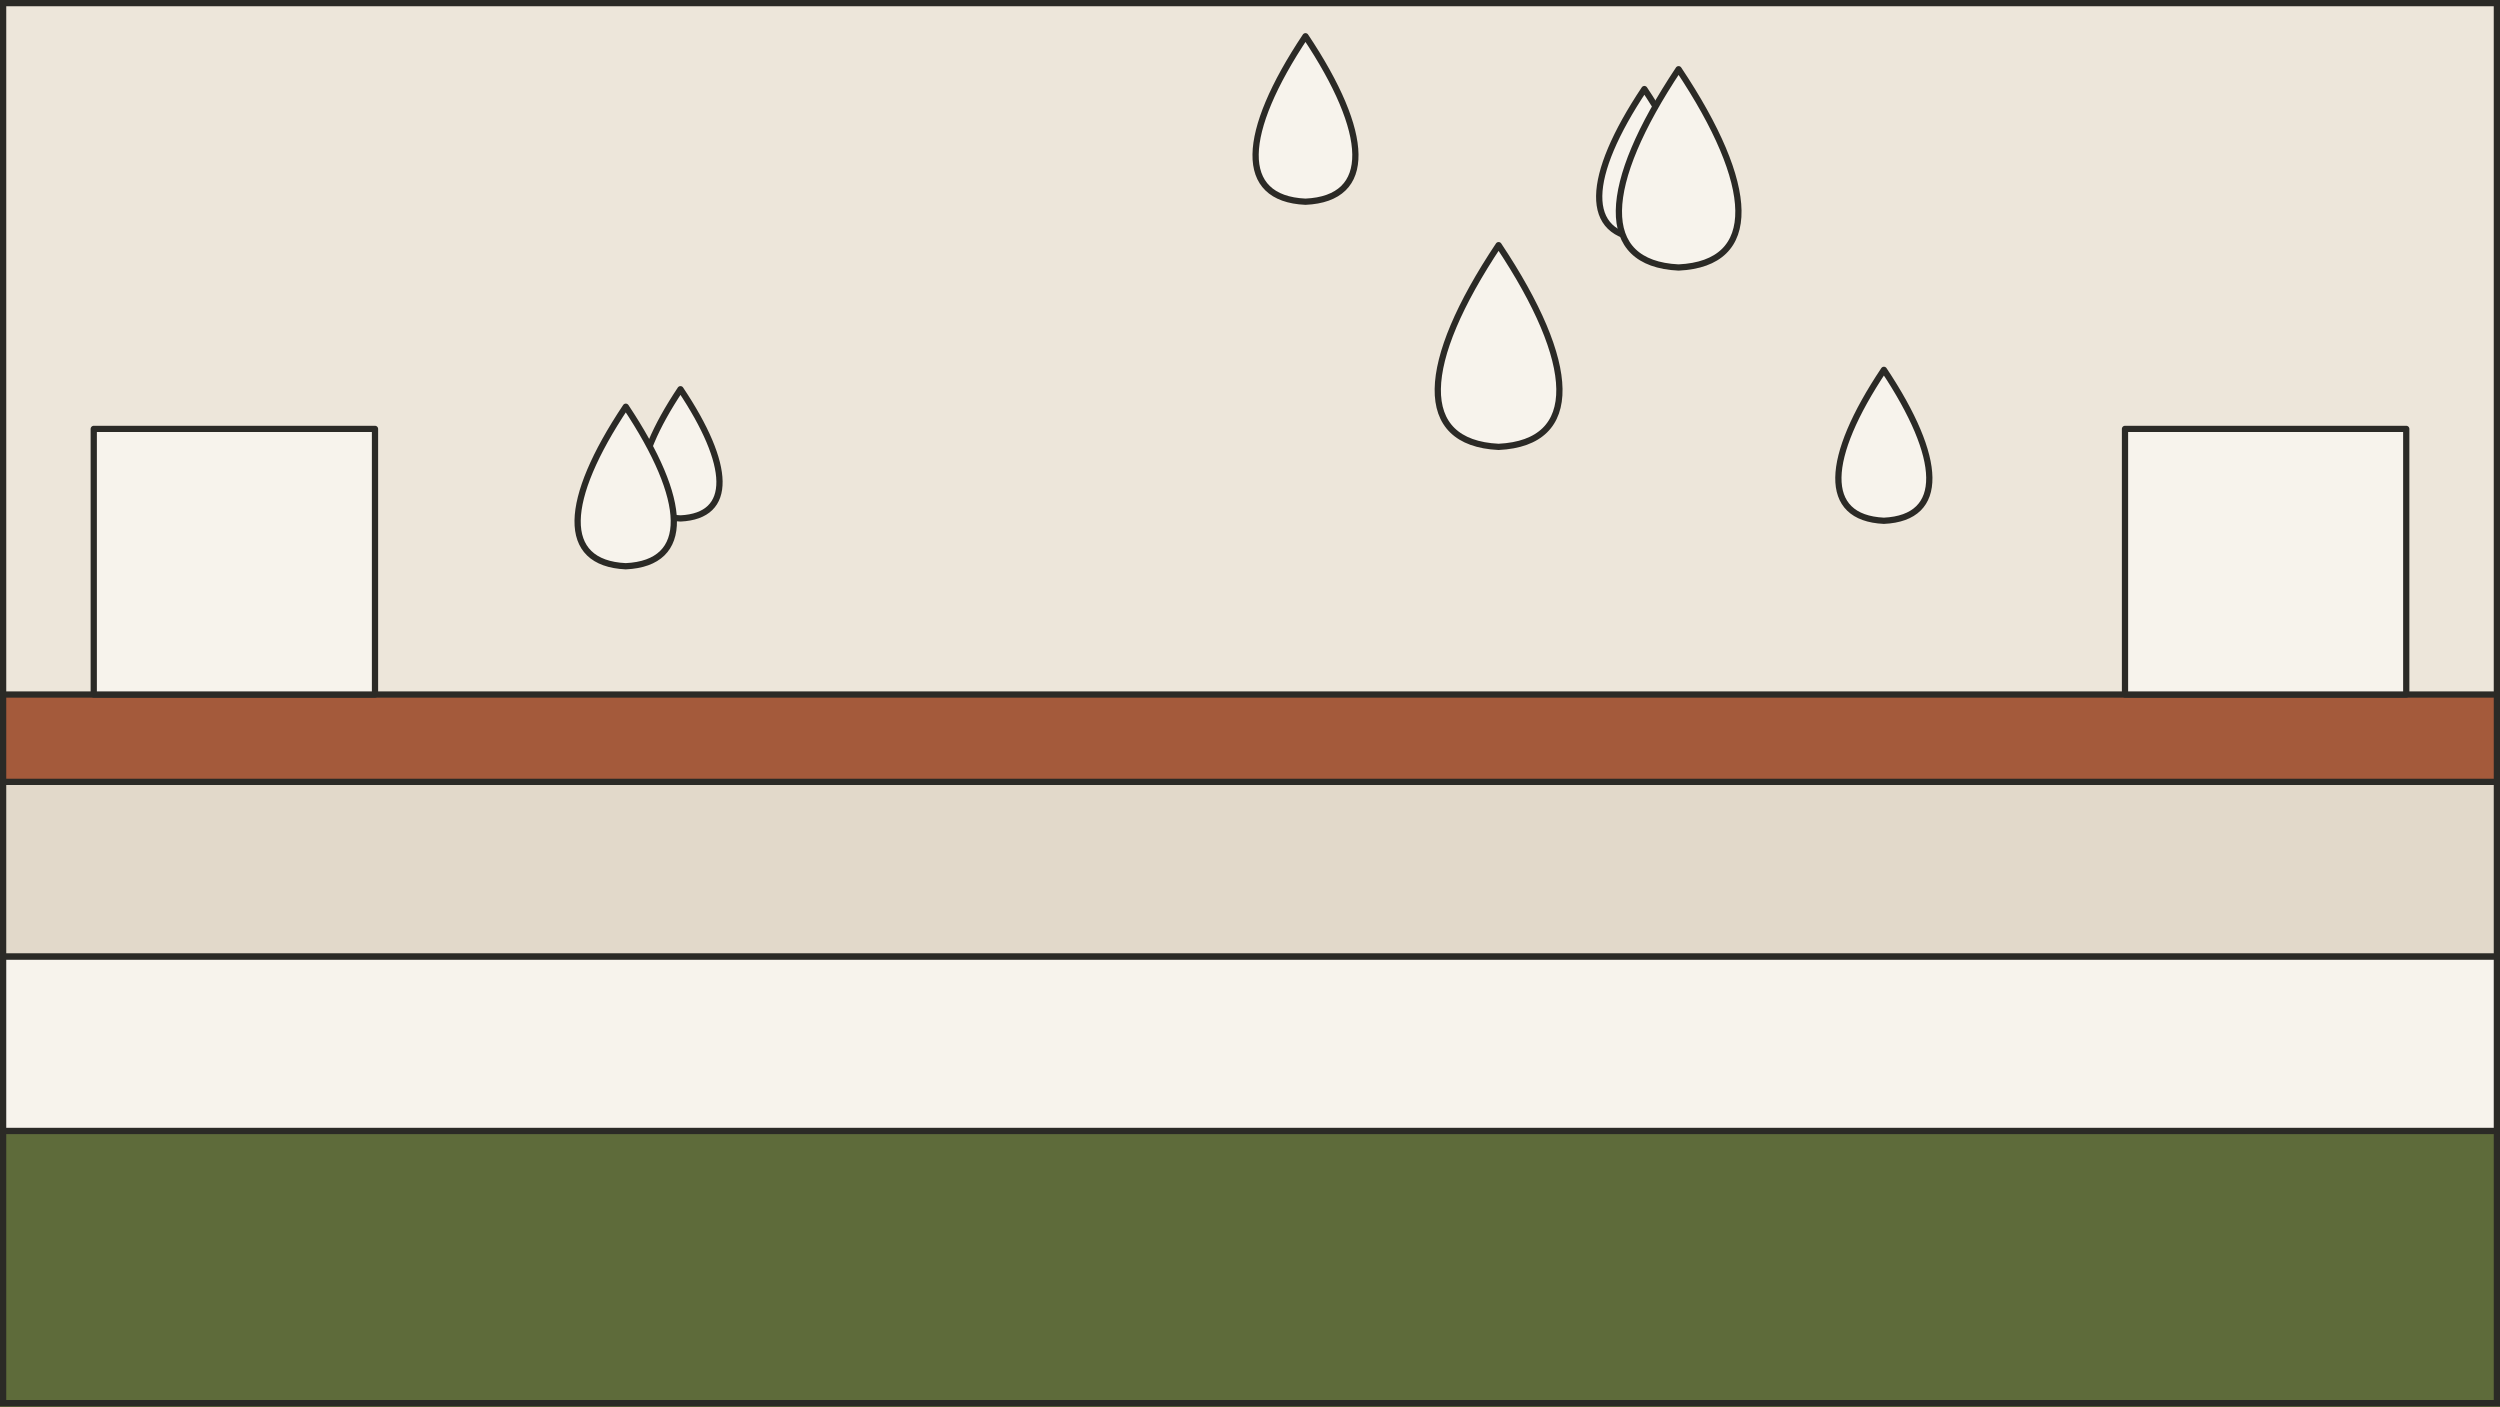
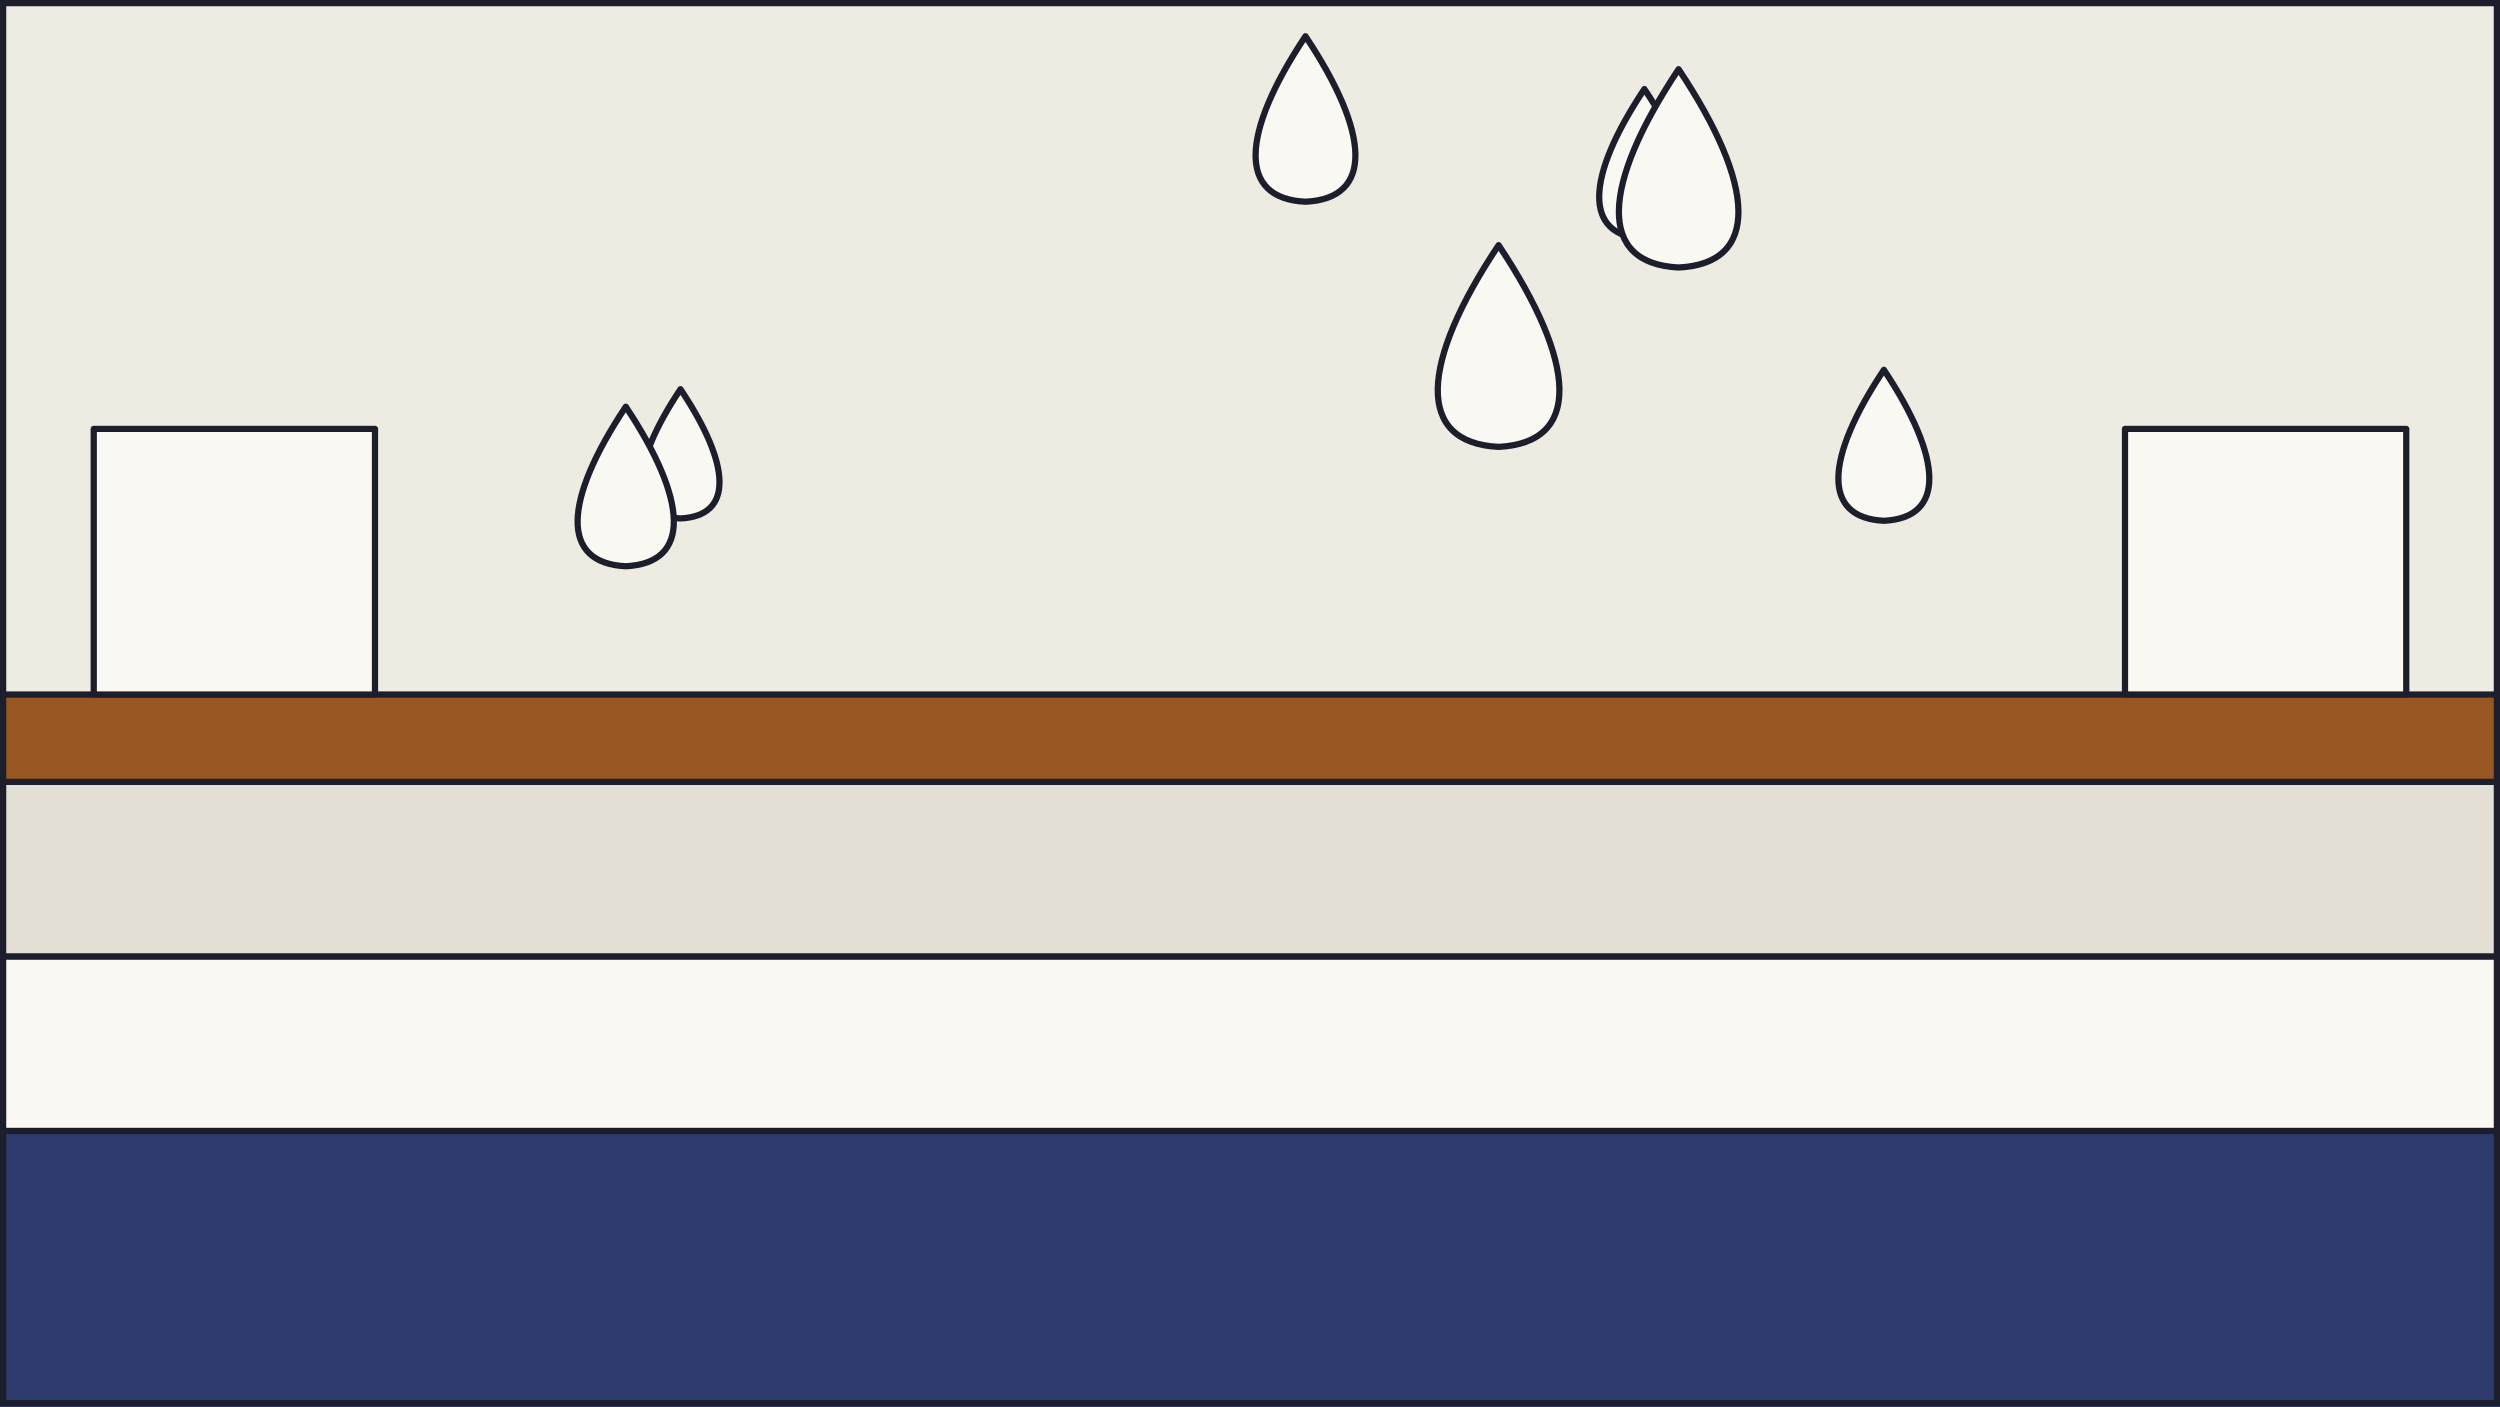
<svg xmlns="http://www.w3.org/2000/svg" viewBox="0 0 1600 900" width="1600" height="900">
-   <rect width="1600" height="900" fill="#EDE6DA" />
-   <rect x="-10" y="723.8" width="1620" height="186.2" fill="#5E6B3A" stroke="#2B2A26" stroke-width="4" stroke-linejoin="round" stroke-linecap="round" />
-   <rect x="-10" y="612.1" width="1620" height="111.7" fill="#F7F3EC" stroke="#2B2A26" stroke-width="4" stroke-linejoin="round" stroke-linecap="round" />
-   <rect x="-10" y="500.4" width="1620" height="111.7" fill="#E2D9CA" stroke="#2B2A26" stroke-width="4" stroke-linejoin="round" stroke-linecap="round" />
-   <rect x="-10" y="444.5" width="1620" height="55.9" fill="#A45A3B" stroke="#2B2A26" stroke-width="4" stroke-linejoin="round" stroke-linecap="round" />
-   <rect x="60" y="274.5" width="180" height="170" fill="#F7F3EC" stroke="#2B2A26" stroke-width="4" stroke-linejoin="round" stroke-linecap="round" />
-   <rect x="1360" y="274.5" width="180" height="170" fill="#F7F3EC" stroke="#2B2A26" stroke-width="4" stroke-linejoin="round" stroke-linecap="round" />
-   <path d="M835.5,23.2 C877.1,85.5 879.1,127.1 835.5,129.1 C791.9,127.1 794.0,85.5 835.5,23.2 Z" fill="#F7F3EC" stroke="#2B2A26" stroke-width="4" stroke-linejoin="round" stroke-linecap="round" />
-   <path d="M1205.7,236.7 C1243.5,293.5 1245.4,331.4 1205.7,333.3 C1165.9,331.4 1167.8,293.5 1205.7,236.7 Z" fill="#F7F3EC" stroke="#2B2A26" stroke-width="4" stroke-linejoin="round" stroke-linecap="round" />
-   <path d="M435.5,249.1 C468.0,297.7 469.6,330.2 435.5,331.8 C401.5,330.2 403.1,297.7 435.5,249.1 Z" fill="#F7F3EC" stroke="#2B2A26" stroke-width="4" stroke-linejoin="round" stroke-linecap="round" />
-   <path d="M1052.4,57.0 C1090.1,113.4 1091.9,151.0 1052.4,152.9 C1012.9,151.0 1014.8,113.4 1052.4,57.0 Z" fill="#F7F3EC" stroke="#2B2A26" stroke-width="4" stroke-linejoin="round" stroke-linecap="round" />
-   <path d="M1074.3,44.3 C1124.1,118.9 1126.6,168.7 1074.3,171.2 C1022.1,168.7 1024.6,118.9 1074.3,44.3 Z" fill="#F7F3EC" stroke="#2B2A26" stroke-width="4" stroke-linejoin="round" stroke-linecap="round" />
-   <path d="M959.1,156.9 C1009.7,232.8 1012.3,283.4 959.1,286.0 C905.9,283.4 908.5,232.8 959.1,156.9 Z" fill="#F7F3EC" stroke="#2B2A26" stroke-width="4" stroke-linejoin="round" stroke-linecap="round" />
-   <path d="M400.5,260.3 C440.5,320.4 442.5,360.4 400.5,362.4 C358.4,360.4 360.4,320.4 400.5,260.3 Z" fill="#F7F3EC" stroke="#2B2A26" stroke-width="4" stroke-linejoin="round" stroke-linecap="round" />
-   <rect x="2" y="2" width="1596" height="896" fill="none" stroke="#2B2A26" stroke-width="4" />
+   <rect width="1600" height="900" fill="#EEEBE3" />
+   <rect x="-10" y="723.8" width="1620" height="186.2" fill="#2E3A6E" stroke="#1C1E2B" stroke-width="4" stroke-linejoin="round" stroke-linecap="round" />
+   <rect x="-10" y="612.1" width="1620" height="111.7" fill="#FAF8F2" stroke="#1C1E2B" stroke-width="4" stroke-linejoin="round" stroke-linecap="round" />
+   <rect x="-10" y="500.4" width="1620" height="111.7" fill="#E3DFD4" stroke="#1C1E2B" stroke-width="4" stroke-linejoin="round" stroke-linecap="round" />
+   <rect x="-10" y="444.5" width="1620" height="55.9" fill="#985623" stroke="#1C1E2B" stroke-width="4" stroke-linejoin="round" stroke-linecap="round" />
+   <rect x="60" y="274.5" width="180" height="170" fill="#FAF8F2" stroke="#1C1E2B" stroke-width="4" stroke-linejoin="round" stroke-linecap="round" />
+   <rect x="1360" y="274.5" width="180" height="170" fill="#FAF8F2" stroke="#1C1E2B" stroke-width="4" stroke-linejoin="round" stroke-linecap="round" />
+   <path d="M835.5,23.2 C877.1,85.5 879.1,127.1 835.5,129.1 C791.9,127.1 794.0,85.5 835.5,23.2 Z" fill="#FAF8F2" stroke="#1C1E2B" stroke-width="4" stroke-linejoin="round" stroke-linecap="round" />
+   <path d="M1205.7,236.7 C1243.5,293.5 1245.4,331.4 1205.7,333.3 C1165.9,331.4 1167.8,293.5 1205.7,236.7 Z" fill="#FAF8F2" stroke="#1C1E2B" stroke-width="4" stroke-linejoin="round" stroke-linecap="round" />
+   <path d="M435.5,249.1 C468.0,297.7 469.6,330.2 435.5,331.8 C401.5,330.2 403.1,297.7 435.5,249.1 Z" fill="#FAF8F2" stroke="#1C1E2B" stroke-width="4" stroke-linejoin="round" stroke-linecap="round" />
+   <path d="M1052.4,57.0 C1090.1,113.4 1091.9,151.0 1052.4,152.9 C1012.9,151.0 1014.8,113.4 1052.4,57.0 Z" fill="#FAF8F2" stroke="#1C1E2B" stroke-width="4" stroke-linejoin="round" stroke-linecap="round" />
+   <path d="M1074.3,44.3 C1124.1,118.9 1126.6,168.7 1074.3,171.2 C1022.1,168.7 1024.6,118.9 1074.3,44.3 Z" fill="#FAF8F2" stroke="#1C1E2B" stroke-width="4" stroke-linejoin="round" stroke-linecap="round" />
+   <path d="M959.1,156.9 C1009.7,232.8 1012.3,283.4 959.1,286.0 C905.9,283.4 908.5,232.8 959.1,156.9 Z" fill="#FAF8F2" stroke="#1C1E2B" stroke-width="4" stroke-linejoin="round" stroke-linecap="round" />
+   <path d="M400.5,260.3 C440.5,320.4 442.5,360.4 400.5,362.4 C358.4,360.4 360.4,320.4 400.5,260.3 Z" fill="#FAF8F2" stroke="#1C1E2B" stroke-width="4" stroke-linejoin="round" stroke-linecap="round" />
+   <rect x="2" y="2" width="1596" height="896" fill="none" stroke="#1C1E2B" stroke-width="4" />
</svg>
